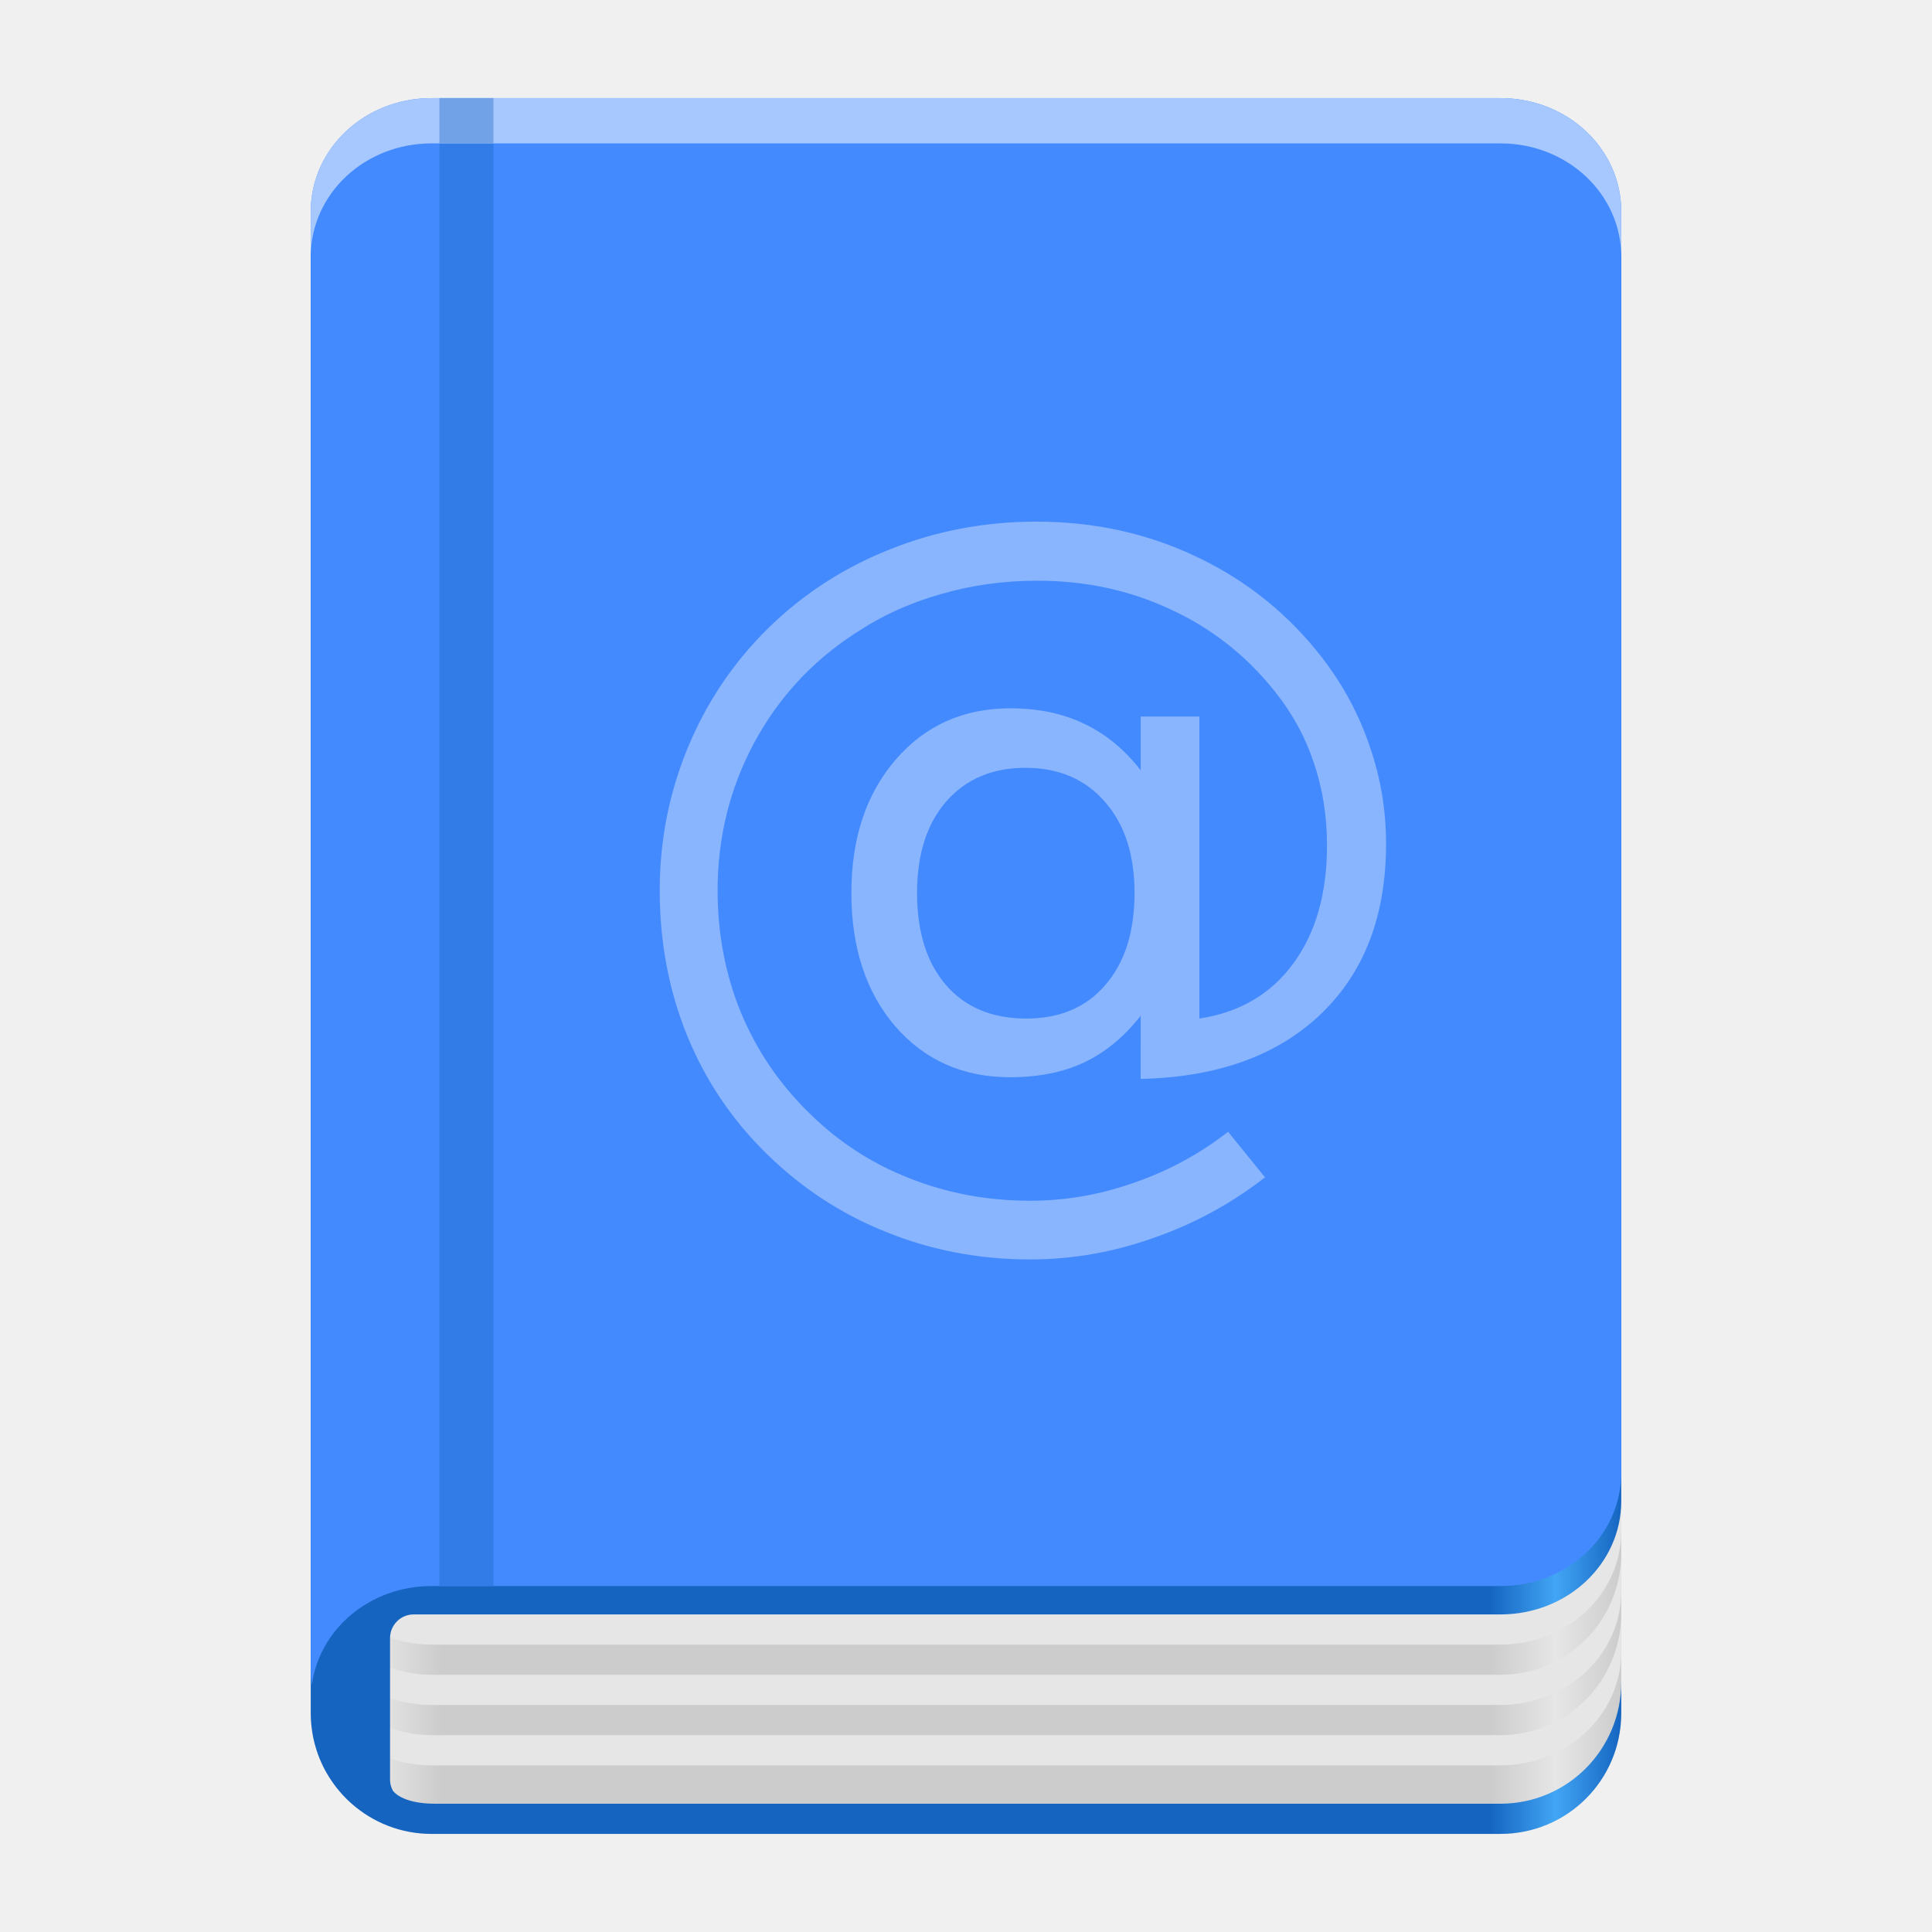
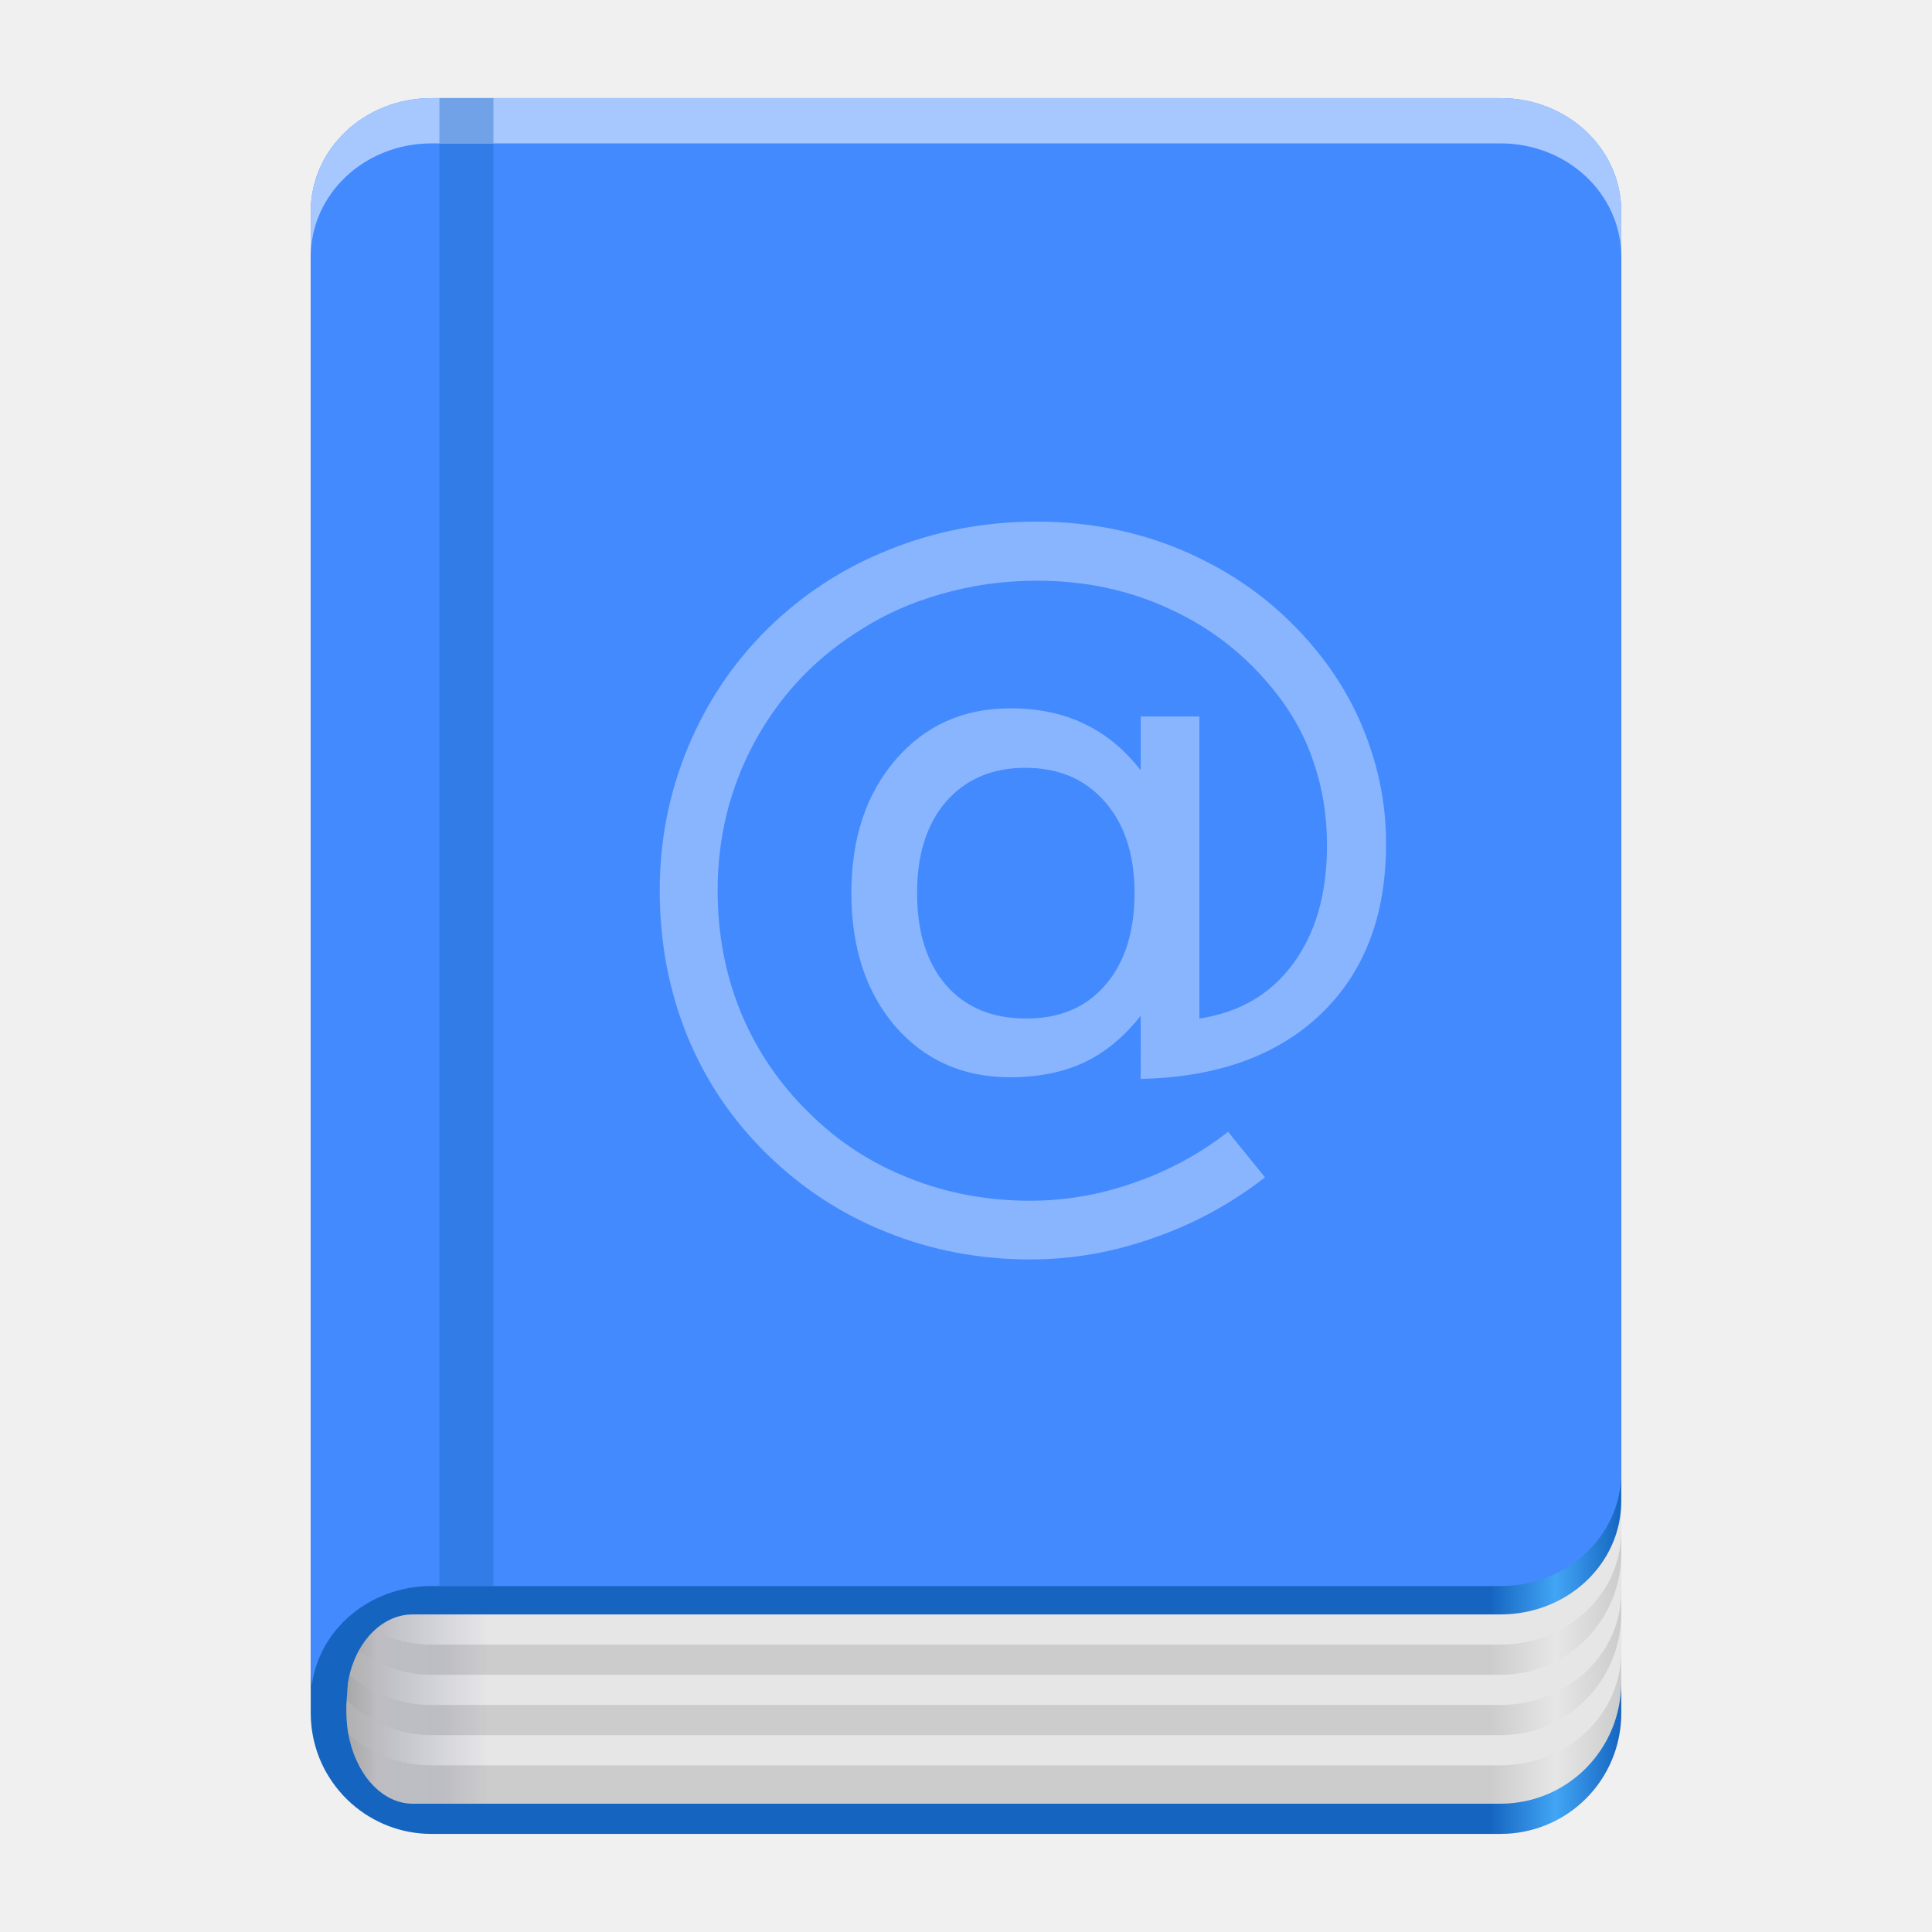
<svg xmlns="http://www.w3.org/2000/svg" xmlns:xlink="http://www.w3.org/1999/xlink" width="128" height="128" viewBox="0 0 128 128" version="1.1" id="svg5">
  <defs id="defs2">
+     <linearGradient id="linearGradient655">
+       <stop style="stop-color:#000000;stop-opacity:1;" offset="0" id="stop651" />
+       <stop style="stop-color:#000080;stop-opacity:0;" offset="1" id="stop653" />
+     </linearGradient>
    <linearGradient id="linearGradient1009">
      <stop style="stop-color:#cccccc;stop-opacity:1" offset="0" id="stop997" />
      <stop style="stop-color:#e6e6e6;stop-opacity:1" offset="0.05" id="stop999" />
      <stop style="stop-color:#cccccc;stop-opacity:1" offset="0.1" id="stop1001" />
      <stop style="stop-color:#cccccc;stop-opacity:1" offset="0.9" id="stop1003" />
      <stop style="stop-color:#e6e6e6;stop-opacity:1" offset="0.95" id="stop1005" />
      <stop style="stop-color:#cccccc;stop-opacity:1" offset="1" id="stop1007" />
    </linearGradient>
    <linearGradient y2="236" x2="96" y1="236" x1="32" gradientTransform="translate(604.8168,170.5864)" gradientUnits="userSpaceOnUse" id="linearGradient1099" xlink:href="#linearGradient1036" />
    <linearGradient id="linearGradient1036">
      <stop id="stop1032" offset="0" style="stop-color:#d5d3cf;stop-opacity:1;" />
      <stop id="stop1034" offset="1" style="stop-color:#f6f5f4;stop-opacity:1" />
    </linearGradient>
    <radialGradient r="32" fy="-76" fx="-244" cy="-76" cx="-244" gradientTransform="matrix(0.8833333,0,0,0.8833333,-460.3502,463.1197)" gradientUnits="userSpaceOnUse" id="radialGradient1103" xlink:href="#linearGradient1069" />
    <linearGradient id="linearGradient1069">
      <stop id="stop1065" offset="0" style="stop-color:#d5d3cf;stop-opacity:1" />
      <stop id="stop1067-1" offset="1" style="stop-color:#949390;stop-opacity:1" />
    </linearGradient>
    <linearGradient gradientUnits="userSpaceOnUse" y2="232" x2="64" y1="262.5" x1="64" id="linearGradient1027" xlink:href="#linearGradient1025" gradientTransform="translate(-470.5864,432.8168)" />
    <linearGradient id="linearGradient1025">
      <stop id="stop1021" offset="0" style="stop-color:#9a9996;stop-opacity:1" />
      <stop id="stop1023" offset="1" style="stop-color:#77767b;stop-opacity:1" />
    </linearGradient>
    <clipPath clipPathUnits="userSpaceOnUse" id="clipPath1609-7">
      <path id="path1611-5" d="m 252,116 28,-28 v -8 h -36 v 36 z" style="fill:#e74747;stroke:none;stroke-width:0.25px;stroke-linecap:butt;stroke-linejoin:miter;stroke-opacity:1" />
    </clipPath>
    <linearGradient id="linearGradient8241">
      <stop style="stop-color:#1565c0;stop-opacity:1" offset="0" id="stop8237" />
      <stop style="stop-color:#1565c0;stop-opacity:1" offset="0.037" id="stop3157" />
      <stop style="stop-color:#1565c0;stop-opacity:1" offset="0.09" id="stop21746" />
      <stop style="stop-color:#1565c0;stop-opacity:1" offset="0.9" id="stop21940" />
      <stop style="stop-color:#42a5f5;stop-opacity:1" offset="0.95" id="stop9351" />
      <stop style="stop-color:#1565c0;stop-opacity:1" offset="1" id="stop8239" />
    </linearGradient>
    <radialGradient r="32" fy="-76" fx="-244" cy="-76" cx="-244" gradientTransform="matrix(0.8833333,0,0,0.8833333,-460.3502,463.1197)" gradientUnits="userSpaceOnUse" id="radialGradient1103-5" xlink:href="#linearGradient1069" />
    <clipPath clipPathUnits="userSpaceOnUse" id="clipPath1609-7-7">
      <path id="path1611-5-0" d="m 252,116 28,-28 v -8 h -36 v 36 z" style="fill:#e74747;stroke:none;stroke-width:0.25px;stroke-linecap:butt;stroke-linejoin:miter;stroke-opacity:1" />
    </clipPath>
    <clipPath clipPathUnits="userSpaceOnUse" id="clipPath744">
      <rect style="fill:#1e88e5;fill-opacity:1;stroke-width:0.265" id="rect746" width="541.867" height="541.867" x="0" y="1.5987212e-14" rx="79.375" ry="79.375" />
    </clipPath>
    <clipPath clipPathUnits="userSpaceOnUse" id="clipPath62">
      <rect style="fill:#1e88e5;fill-opacity:1;stroke-width:0.265" id="rect64" width="541.867" height="541.867" x="2.2507105e-05" y="-0.422" rx="79.375" ry="79.375" />
    </clipPath>
    <linearGradient xlink:href="#linearGradient8241" id="linearGradient8243" x1="11.5" y1="120.5" x2="116.5" y2="120.5" gradientUnits="userSpaceOnUse" gradientTransform="matrix(0.8268888,0,0,1,11.07911,1)" />
    <radialGradient r="32" fy="-76" fx="-244" cy="-76" cx="-244" gradientTransform="matrix(0.8833333,0,0,0.8833333,-460.3502,463.1197)" gradientUnits="userSpaceOnUse" id="radialGradient1103-6" xlink:href="#linearGradient1069" />
    <clipPath clipPathUnits="userSpaceOnUse" id="clipPath1609-7-2">
      <path id="path1611-5-3" d="m 252,116 28,-28 v -8 h -36 v 36 z" style="fill:#e74747;stroke:none;stroke-width:0.25px;stroke-linecap:butt;stroke-linejoin:miter;stroke-opacity:1" />
    </clipPath>
    <clipPath clipPathUnits="userSpaceOnUse" id="clipPath966">
      <rect style="fill:#999999;fill-opacity:1;stroke-width:0.265" id="rect968" width="541.867" height="541.867" x="0" y="-2.8421709e-14" rx="79.375" ry="79.375" />
    </clipPath>
    <clipPath clipPathUnits="userSpaceOnUse" id="clipPath402">
      <rect style="fill:#999999;fill-opacity:1;stroke-width:0.265" id="rect404" width="541.867" height="541.867" x="1.5908203e-05" y="1.5908203e-05" rx="79.375" ry="79.375" />
    </clipPath>
    <clipPath clipPathUnits="userSpaceOnUse" id="clipPath2739">
      <rect style="fill:#999999;fill-opacity:1;stroke-width:0.265" id="rect2741" width="541.867" height="541.867" x="-7.8515623e-06" y="1.863" rx="79.375" ry="79.375" />
    </clipPath>
    <linearGradient xlink:href="#linearGradient1009" id="linearGradient883" gradientUnits="userSpaceOnUse" gradientTransform="matrix(0.8268888,0,0,1.007132,11.07911,0.140626)" x1="11.5" y1="120.5" x2="116.5" y2="120.5" />
    <linearGradient xlink:href="#linearGradient1009" id="linearGradient1723" gradientUnits="userSpaceOnUse" gradientTransform="matrix(0.8268888,0,0,1.007132,11.07911,-10.40088)" x1="11.5" y1="120.5" x2="116.5" y2="120.5" />
    <linearGradient xlink:href="#linearGradient1009" id="linearGradient1727" gradientUnits="userSpaceOnUse" gradientTransform="matrix(0.8268888,0,0,1.007132,11.07911,-6.400878)" x1="11.5" y1="120.5" x2="116.5" y2="120.5" />
    <clipPath clipPathUnits="userSpaceOnUse" id="clipPath5331">
      <g aria-label="@" id="g5335" style="font-size:55.681px;line-height:1.25;display:block;fill:#75a8ff;fill-opacity:1;stroke-width:1.392" transform="translate(0,2)">
        <path d="m 56.985,60.163 q 0,3.888 1.93,6.117 1.93,2.202 5.302,2.202 3.344,0 5.247,-2.229 1.93,-2.229 1.93,-6.09 0,-3.806 -1.958,-6.036 -1.958,-2.257 -5.274,-2.257 -3.29,0 -5.247,2.229 -1.93,2.229 -1.93,6.063 z m 14.817,8.129 q -1.631,2.093 -3.752,3.099 -2.093,0.979 -4.894,0.979 -4.676,0 -7.613,-3.371 -2.909,-3.398 -2.909,-8.836 0,-5.438 2.936,-8.836 2.936,-3.398 7.585,-3.398 2.8,0 4.921,1.033 2.121,1.006 3.725,3.072 v -3.562 h 3.888 v 20.01 q 3.969,-0.598 6.199,-3.616 2.257,-3.045 2.257,-7.857 0,-2.909 -0.87,-5.465 -0.843,-2.556 -2.583,-4.731 -2.828,-3.562 -6.906,-5.438 -4.051,-1.903 -8.836,-1.903 -3.344,0 -6.416,0.897 -3.072,0.87 -5.682,2.61 -4.268,2.773 -6.688,7.286 -2.393,4.486 -2.393,9.733 0,4.323 1.55,8.102 1.577,3.779 4.54,6.661 2.855,2.828 6.607,4.296 3.752,1.495 8.02,1.495 3.507,0 6.878,-1.196 3.398,-1.169 6.226,-3.371 l 2.447,3.018 q -3.398,2.637 -7.422,4.024 -3.997,1.414 -8.129,1.414 -5.03,0 -9.489,-1.794 -4.459,-1.767 -7.939,-5.166 -3.48,-3.398 -5.302,-7.857 -1.822,-4.486 -1.822,-9.624 0,-4.948 1.849,-9.434 1.849,-4.486 5.274,-7.884 3.507,-3.453 8.102,-5.274 4.595,-1.849 9.733,-1.849 5.764,0 10.685,2.365 4.948,2.365 8.292,6.715 2.039,2.664 3.099,5.791 1.088,3.127 1.088,6.471 0,7.15 -4.323,11.283 -4.323,4.133 -11.935,4.296 z" id="path5333" style="fill:#75a8ff;fill-opacity:1" />
      </g>
    </clipPath>
    <mask maskUnits="userSpaceOnUse" id="mask2399">
      <g aria-label="@" id="g2403" style="font-size:55.681px;line-height:1.25;fill:#75a8ff;fill-opacity:1;stroke-width:1.392" transform="translate(0,2)">
        <path d="m 56.985,60.163 q 0,3.888 1.93,6.117 1.93,2.202 5.302,2.202 3.344,0 5.247,-2.229 1.93,-2.229 1.93,-6.09 0,-3.806 -1.958,-6.036 -1.958,-2.257 -5.274,-2.257 -3.29,0 -5.247,2.229 -1.93,2.229 -1.93,6.063 z m 14.817,8.129 q -1.631,2.093 -3.752,3.099 -2.093,0.979 -4.894,0.979 -4.676,0 -7.613,-3.371 -2.909,-3.398 -2.909,-8.836 0,-5.438 2.936,-8.836 2.936,-3.398 7.585,-3.398 2.8,0 4.921,1.033 2.121,1.006 3.725,3.072 v -3.562 h 3.888 v 20.01 q 3.969,-0.598 6.199,-3.616 2.257,-3.045 2.257,-7.857 0,-2.909 -0.87,-5.465 -0.843,-2.556 -2.583,-4.731 -2.828,-3.562 -6.906,-5.438 -4.051,-1.903 -8.836,-1.903 -3.344,0 -6.416,0.897 -3.072,0.87 -5.682,2.61 -4.268,2.773 -6.688,7.286 -2.393,4.486 -2.393,9.733 0,4.323 1.55,8.102 1.577,3.779 4.54,6.661 2.855,2.828 6.607,4.296 3.752,1.495 8.02,1.495 3.507,0 6.878,-1.196 3.398,-1.169 6.226,-3.371 l 2.447,3.018 q -3.398,2.637 -7.422,4.024 -3.997,1.414 -8.129,1.414 -5.03,0 -9.489,-1.794 -4.459,-1.767 -7.939,-5.166 -3.48,-3.398 -5.302,-7.857 -1.822,-4.486 -1.822,-9.624 0,-4.948 1.849,-9.434 1.849,-4.486 5.274,-7.884 3.507,-3.453 8.102,-5.274 4.595,-1.849 9.733,-1.849 5.764,0 10.685,2.365 4.948,2.365 8.292,6.715 2.039,2.664 3.099,5.791 1.088,3.127 1.088,6.471 0,7.15 -4.323,11.283 -4.323,4.133 -11.935,4.296 z" id="path2401" style="fill:#75a8ff;fill-opacity:1" />
      </g>
      <path id="mask-powermask-path-effect2405_box" style="fill:#ffffff;fill-opacity:1" d="M 38.939,34.558 H 89.061 V 85.442 H 38.939 Z" />
    </mask>
    <filter id="mask-powermask-path-effect2405_inverse" style="color-interpolation-filters:sRGB" height="100" width="100" x="-50" y="-50">
      <feColorMatrix id="mask-powermask-path-effect2405_primitive1" values="1" type="saturate" result="fbSourceGraphic" />
      <feColorMatrix id="mask-powermask-path-effect2405_primitive2" values="-1 0 0 0 1 0 -1 0 0 1 0 0 -1 0 1 0 0 0 1 0 " in="fbSourceGraphic" />
    </filter>
+     <linearGradient xlink:href="#linearGradient655" id="linearGradient657" x1="22.947" y1="113.23" x2="32.338" y2="113.23" gradientUnits="userSpaceOnUse" />
  </defs>
  <g id="layer2">
    <rect style="fill:url(#linearGradient883);fill-opacity:1;stroke-width:0.913" id="rect881" width="86.823" height="105.749" x="20.588" y="15.751" rx="8" ry="8.057" />
    <rect style="fill:#e6e6e6;fill-opacity:1;stroke-width:0.881" id="rect1729" width="86.823" height="98.581" x="20.588" y="18.378" rx="8" ry="7.511" />
    <rect style="fill:#cccccc;fill-opacity:1;stroke-width:0.881" id="rect1715" width="86.823" height="98.581" x="20.588" y="14.378" rx="8" ry="7.511" />
    <rect style="fill:url(#linearGradient1727);fill-opacity:1;stroke-width:0.913" id="rect1725" width="86.823" height="105.749" x="20.588" y="9.21" rx="8" ry="8.057" />
    <rect style="fill:#e6e6e6;fill-opacity:1;stroke-width:0.881" id="rect1717" width="86.823" height="98.581" x="20.588" y="14.378" rx="8" ry="7.511" />
    <path id="rect1721" style="fill:url(#linearGradient1723);fill-opacity:1;stroke-width:0.913" d="m 20.588,95.57 v 7.332 c 0,4.464 3.568,8.057 8,8.057 h 70.824 c 4.432,0 8,-3.593 8,-8.057 v -7.332 c 0,4.161 -3.568,7.51 -8,7.51 H 28.588 c -4.432,0 -8,-3.349 -8,-7.51 z" />
    <path id="rect745" style="fill:#e6e6e6;fill-opacity:1;stroke-width:0.881" d="m 20.588,95.57 v 5.877 c 0,4.161 3.568,7.512 8,7.512 h 70.824 c 4.432,0 8,-3.351 8,-7.512 v -5.877 c 0,4.161 -3.568,7.51 -8,7.51 H 28.588 c -4.432,0 -8,-3.349 -8,-7.51 z" />
-     <path id="rect440" style="fill:url(#linearGradient8243);fill-opacity:1;stroke-width:0.909" d="m 28.588,8.377 c -4.432,0 -8,3.351 -8,7.512 V 99.447 111.443 113.5 c 0,0.255 0.014,0.507 0.037,0.756 0.003,0.033 0.006,0.065 0.01,0.098 0.025,0.235 0.059,0.465 0.104,0.693 0.007,0.038 0.015,0.077 0.023,0.115 0.045,0.214 0.1,0.424 0.162,0.631 0.017,0.058 0.034,0.116 0.053,0.174 0.061,0.188 0.127,0.372 0.201,0.553 0.032,0.078 0.066,0.154 0.1,0.23 0.072,0.161 0.147,0.321 0.229,0.477 0.05,0.094 0.103,0.185 0.156,0.277 0.051,0.088 0.106,0.175 0.16,0.262 0.091,0.145 0.187,0.285 0.287,0.424 0.04,0.055 0.08,0.11 0.121,0.164 0.141,0.185 0.291,0.363 0.447,0.535 0.014,0.015 0.027,0.032 0.041,0.047 0.183,0.198 0.378,0.386 0.58,0.564 1.409,1.242 3.255,2 5.289,2 h 70.824 c 4.432,0 8,-3.568 8,-8 v -2.057 c 0,4.464 -3.568,8.057 -8,8.057 H 28.807 c -2.256,0 -2.785,-0.875 -2.785,-0.875 -0.106,-0.211 -0.18,-0.44 -0.18,-0.693 v -9.404 c 0,-0.868 0.7,-1.568 1.568,-1.568 h 1.178 70.824 c 4.432,0 8,-3.351 8,-7.512 V 15.889 c 0,-4.161 -3.568,-7.512 -8,-7.512 z" />
+     <path id="rect440" style="fill:url(#linearGradient8243);fill-opacity:1;stroke-width:0.909" d="m 28.588,8.377 c -4.432,0 -8,3.351 -8,7.512 V 99.447 111.443 113.5 c 0,0.255 0.014,0.507 0.037,0.756 0.003,0.033 0.006,0.065 0.01,0.098 0.025,0.235 0.059,0.465 0.104,0.693 0.007,0.038 0.015,0.077 0.023,0.115 0.045,0.214 0.1,0.424 0.162,0.631 0.017,0.058 0.034,0.116 0.053,0.174 0.061,0.188 0.127,0.372 0.201,0.553 0.032,0.078 0.066,0.154 0.1,0.23 0.072,0.161 0.147,0.321 0.229,0.477 0.05,0.094 0.103,0.185 0.156,0.277 0.051,0.088 0.106,0.175 0.16,0.262 0.091,0.145 0.187,0.285 0.287,0.424 0.04,0.055 0.08,0.11 0.121,0.164 0.141,0.185 0.291,0.363 0.447,0.535 0.014,0.015 0.027,0.032 0.041,0.047 0.183,0.198 0.378,0.386 0.58,0.564 1.409,1.242 3.255,2 5.289,2 h 70.824 c 4.432,0 8,-3.568 8,-8 v -2.057 c 0,4.464 -3.568,8.057 -8,8.057 H 66.377 28.807 27.355 c -1.121,0 -2.138,-0.579 -2.914,-1.527 -0.112,-0.136 -0.219,-0.28 -0.32,-0.432 -0.008,-0.012 -0.014,-0.024 -0.021,-0.035 -0.086,-0.131 -0.168,-0.267 -0.246,-0.408 -0.023,-0.041 -0.044,-0.085 -0.066,-0.127 -0.055,-0.106 -0.108,-0.212 -0.158,-0.322 -0.03,-0.066 -0.062,-0.134 -0.09,-0.201 -0.029,-0.07 -0.059,-0.139 -0.086,-0.211 -0.045,-0.119 -0.085,-0.24 -0.125,-0.363 -0.019,-0.058 -0.037,-0.118 -0.055,-0.178 -0.041,-0.138 -0.078,-0.279 -0.111,-0.422 -0.01,-0.044 -0.02,-0.088 -0.029,-0.133 -0.034,-0.158 -0.065,-0.317 -0.09,-0.48 -0.004,-0.029 -0.008,-0.059 -0.012,-0.088 -0.025,-0.174 -0.043,-0.352 -0.057,-0.531 -0.002,-0.025 -0.004,-0.049 -0.006,-0.074 -0.013,-0.19 -0.021,-0.381 -0.021,-0.576 v -0.432 l 0.1,-1.434 c 0.414,-2.612 2.176,-4.566 4.309,-4.566 h 0.055 1.109 0.068 H 64 h 2.377 2.893 4.381 25.762 c 4.432,0 8,-3.351 8,-7.512 V 15.889 c 0,-4.161 -3.568,-7.512 -8,-7.512 z" />
    <path id="rect387" style="fill:#448aff;fill-opacity:1;stroke-width:0.881" d="M 28.588 6.5 C 24.156 6.5 20.588 9.851 20.588 14.012 L 20.588 27.137 L 20.588 97.57 L 20.588 110.695 C 20.588 111.018 20.617 111.333 20.658 111.645 C 21.153 107.935 24.499 105.08 28.588 105.08 L 30.701 105.08 L 99.412 105.08 C 103.844 105.08 107.412 101.731 107.412 97.57 L 107.412 14.012 C 107.412 9.851 103.844 6.5 99.412 6.5 L 28.588 6.5 z " />
    <g aria-label="@" id="text6566" style="font-size:55.681px;line-height:1.25;fill:#89b5ff;fill-opacity:1;stroke-width:1.392" transform="translate(3.772318,-1)">
      <path d="m 56.985,60.163 q 0,3.888 1.93,6.117 1.93,2.202 5.302,2.202 3.344,0 5.247,-2.229 1.93,-2.229 1.93,-6.09 0,-3.806 -1.958,-6.036 -1.958,-2.257 -5.274,-2.257 -3.29,0 -5.247,2.229 -1.93,2.229 -1.93,6.063 z m 14.817,8.129 q -1.631,2.093 -3.752,3.099 -2.093,0.979 -4.894,0.979 -4.676,0 -7.613,-3.371 -2.909,-3.398 -2.909,-8.836 0,-5.438 2.936,-8.836 2.936,-3.398 7.585,-3.398 2.8,0 4.921,1.033 2.121,1.006 3.725,3.072 v -3.562 h 3.888 v 20.01 q 3.969,-0.598 6.199,-3.616 2.257,-3.045 2.257,-7.857 0,-2.909 -0.87,-5.465 -0.843,-2.556 -2.583,-4.731 -2.828,-3.562 -6.906,-5.438 -4.051,-1.903 -8.836,-1.903 -3.344,0 -6.416,0.897 -3.072,0.87 -5.682,2.61 -4.268,2.773 -6.688,7.286 -2.393,4.486 -2.393,9.733 0,4.323 1.55,8.102 1.577,3.779 4.54,6.661 2.855,2.828 6.607,4.296 3.752,1.495 8.02,1.495 3.507,0 6.878,-1.196 3.398,-1.169 6.226,-3.371 l 2.447,3.018 q -3.398,2.637 -7.422,4.024 -3.997,1.414 -8.129,1.414 -5.03,0 -9.489,-1.794 -4.459,-1.767 -7.939,-5.166 -3.48,-3.398 -5.302,-7.857 -1.822,-4.486 -1.822,-9.624 0,-4.948 1.849,-9.434 1.849,-4.486 5.274,-7.884 3.507,-3.453 8.102,-5.274 4.595,-1.849 9.733,-1.849 5.764,0 10.685,2.365 4.948,2.365 8.292,6.715 2.039,2.664 3.099,5.791 1.088,3.127 1.088,6.471 0,7.15 -4.323,11.283 -4.323,4.133 -11.935,4.296 z" id="path5321" style="fill:#89b5ff;fill-opacity:1" />
    </g>
    <rect style="fill:#327ce7;fill-opacity:1;stroke-width:10.586;stroke-linecap:square;stroke-linejoin:round;paint-order:markers stroke fill" id="rect4246" width="3.58" height="98.581" x="29.112" y="6.5" rx="0" ry="0" />
    <path id="path361" style="fill:#a7c8ff;fill-opacity:1;stroke-width:0.881" d="M 28.588 6.5 C 24.156 6.5 20.588 9.851 20.588 14.012 L 20.588 15.012 L 20.588 16.012 L 20.588 17.012 C 20.588 12.851 24.156 9.5 28.588 9.5 L 99.412 9.5 C 103.844 9.5 107.412 12.851 107.412 17.012 L 107.412 16.012 L 107.412 15.012 L 107.412 14.012 C 107.412 9.851 103.844 6.5 99.412 6.5 L 28.588 6.5 z " />
    <path id="rect1127" style="fill:#71a1e7;fill-opacity:1;stroke-width:10.586;stroke-linecap:square;stroke-linejoin:round;paint-order:markers stroke fill" d="M 29.111 6.5 L 29.111 7.5 L 29.111 8.5 L 29.111 9.5 L 32.691 9.5 L 32.691 8.5 L 32.691 7.5 L 32.691 6.5 L 29.111 6.5 z " />
+     <path style="fill:url(#linearGradient657);fill-opacity:0.233;stroke-width:1.5;stroke-linecap:round;stroke-linejoin:round;paint-order:markers stroke fill;opacity:1" d="m 27.355,106.959 c -2.133,0 -3.895,1.955 -4.309,4.566 l -0.1,1.434 v 0.432 c 0,0.195 0.009,0.386 0.021,0.576 0.002,0.025 0.004,0.049 0.006,0.074 0.014,0.179 0.032,0.357 0.057,0.531 0.004,0.029 0.007,0.059 0.012,0.088 0.025,0.163 0.056,0.322 0.09,0.48 0.009,0.045 0.019,0.089 0.029,0.133 0.033,0.143 0.071,0.284 0.111,0.422 0.017,0.059 0.036,0.119 0.055,0.178 0.04,0.123 0.08,0.245 0.125,0.363 0.027,0.072 0.057,0.141 0.086,0.211 0.028,0.068 0.06,0.135 0.09,0.201 0.05,0.111 0.103,0.217 0.158,0.322 0.022,0.042 0.044,0.086 0.066,0.127 0.078,0.141 0.16,0.277 0.246,0.408 0.008,0.012 0.014,0.024 0.021,0.035 0.101,0.151 0.209,0.295 0.32,0.432 0.776,0.949 1.793,1.527 2.914,1.527 h 4.982 v -12.541 z" id="rect579" />
  </g>
</svg>
